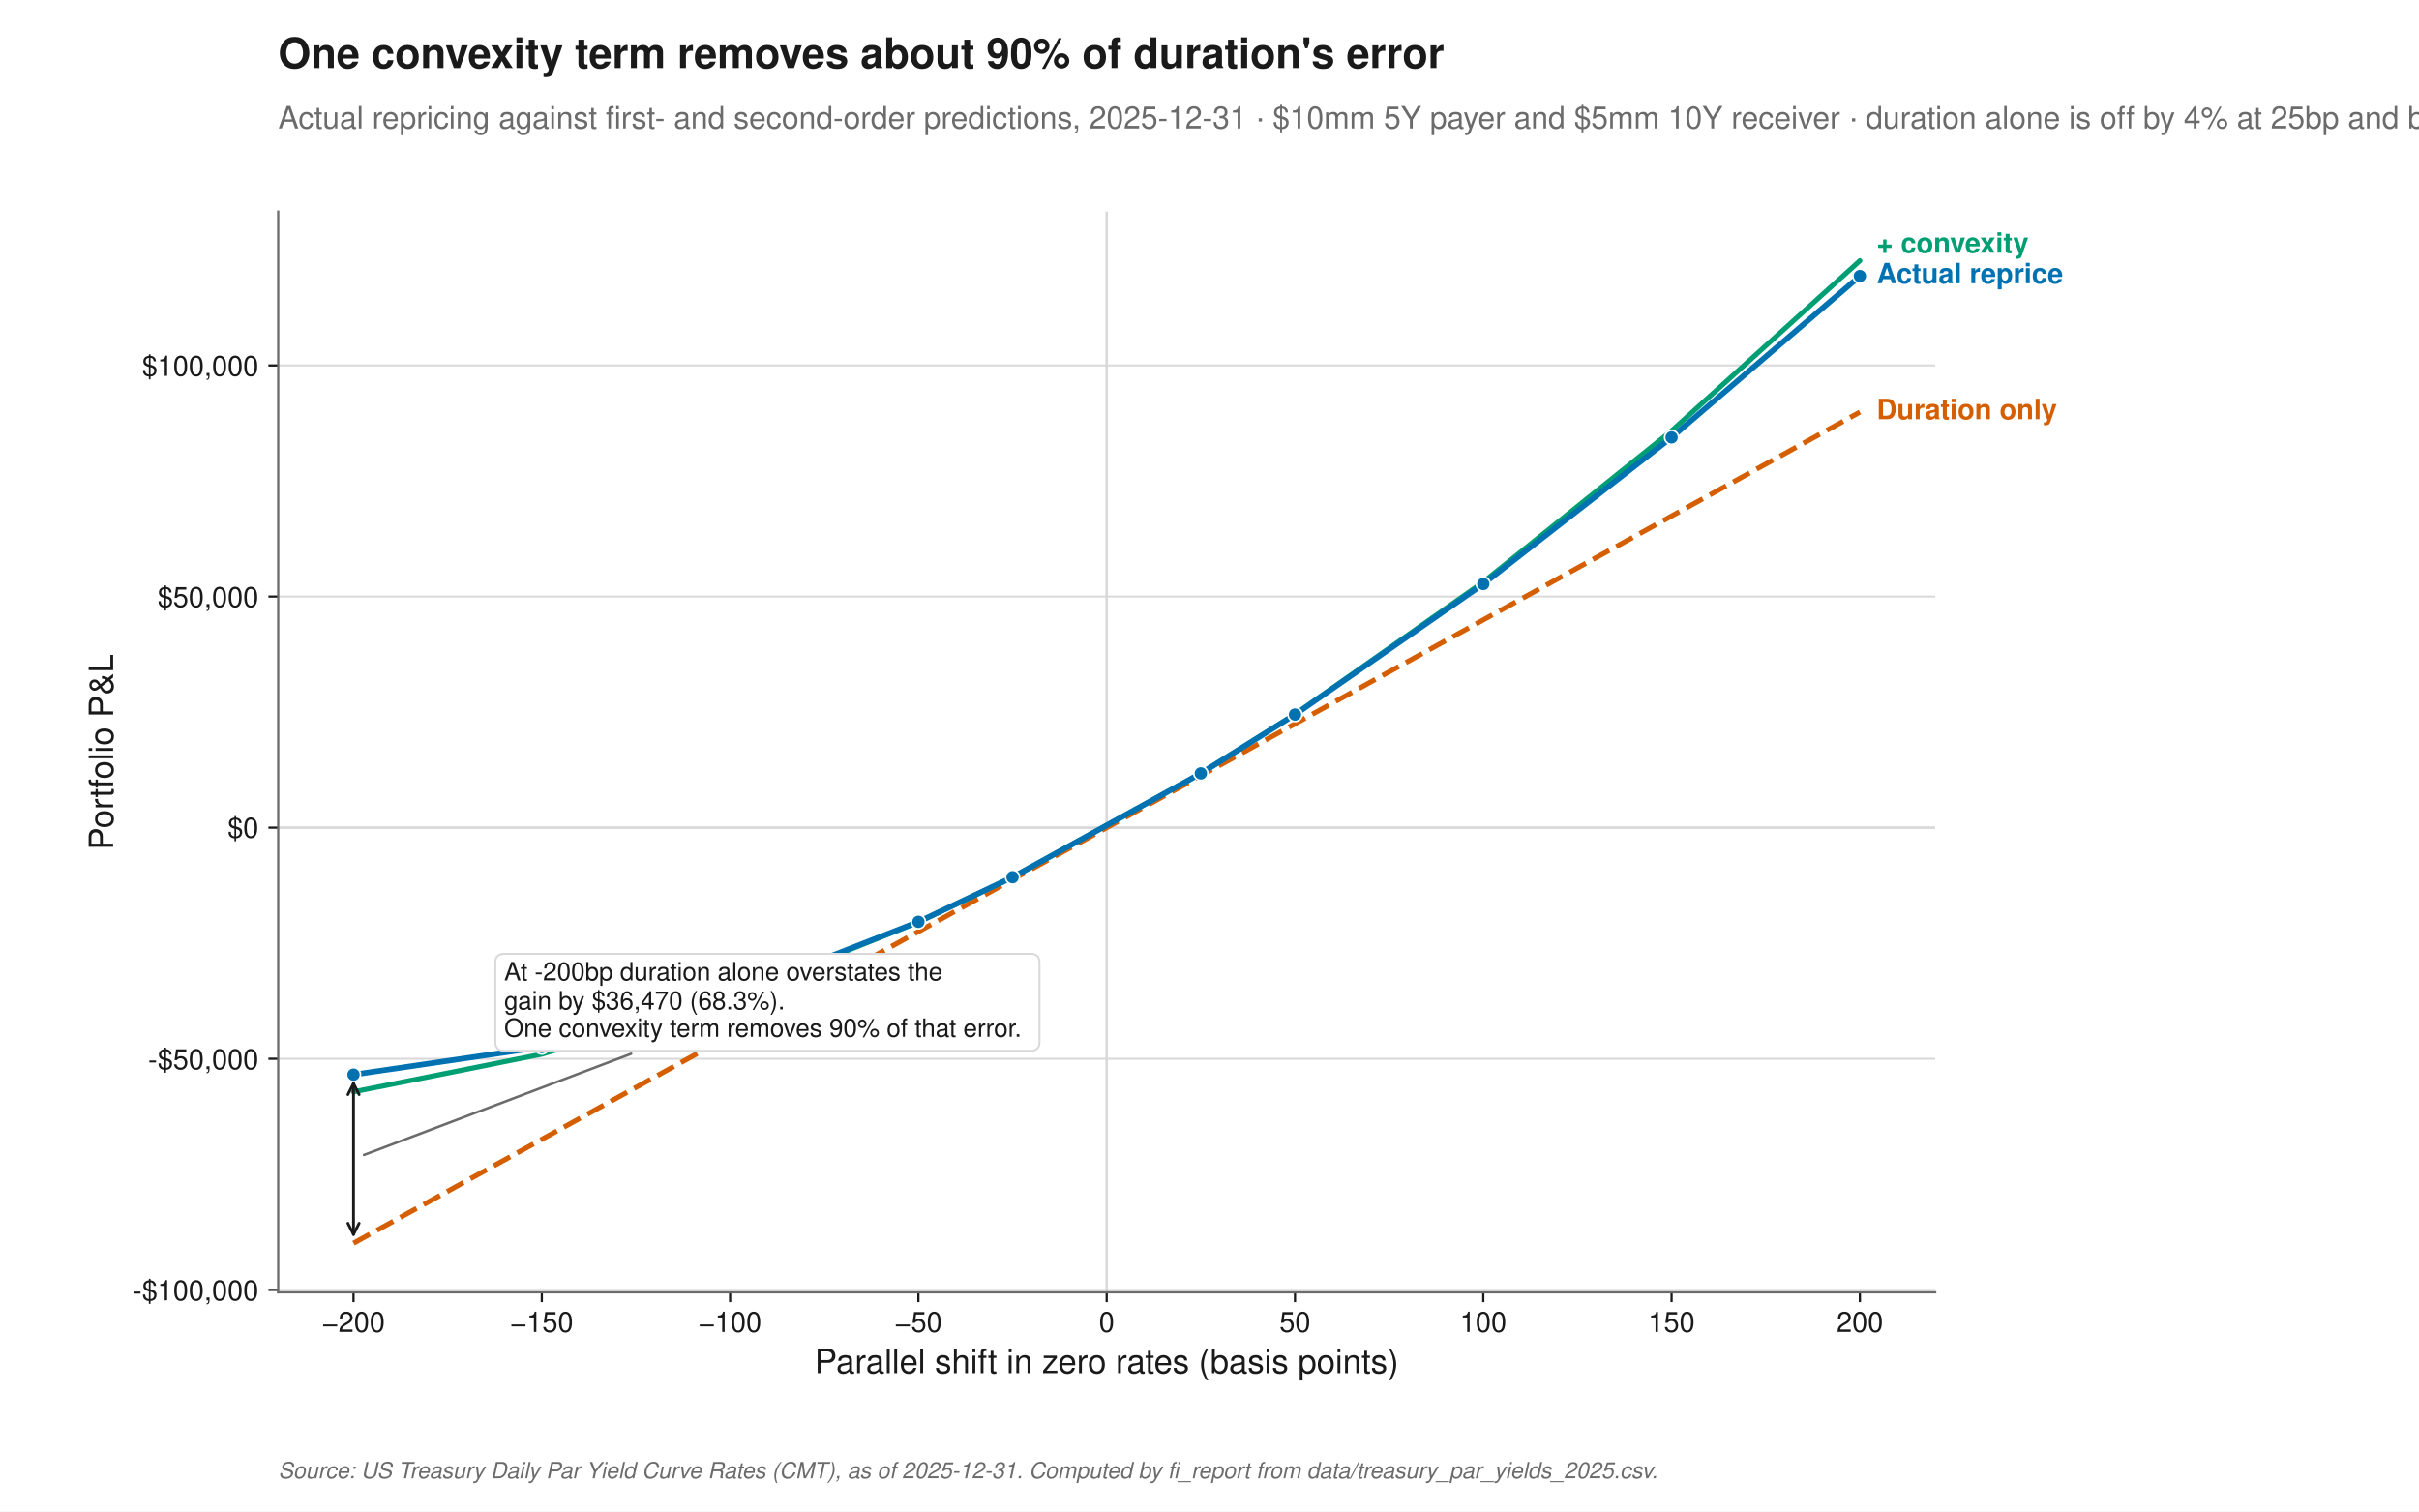
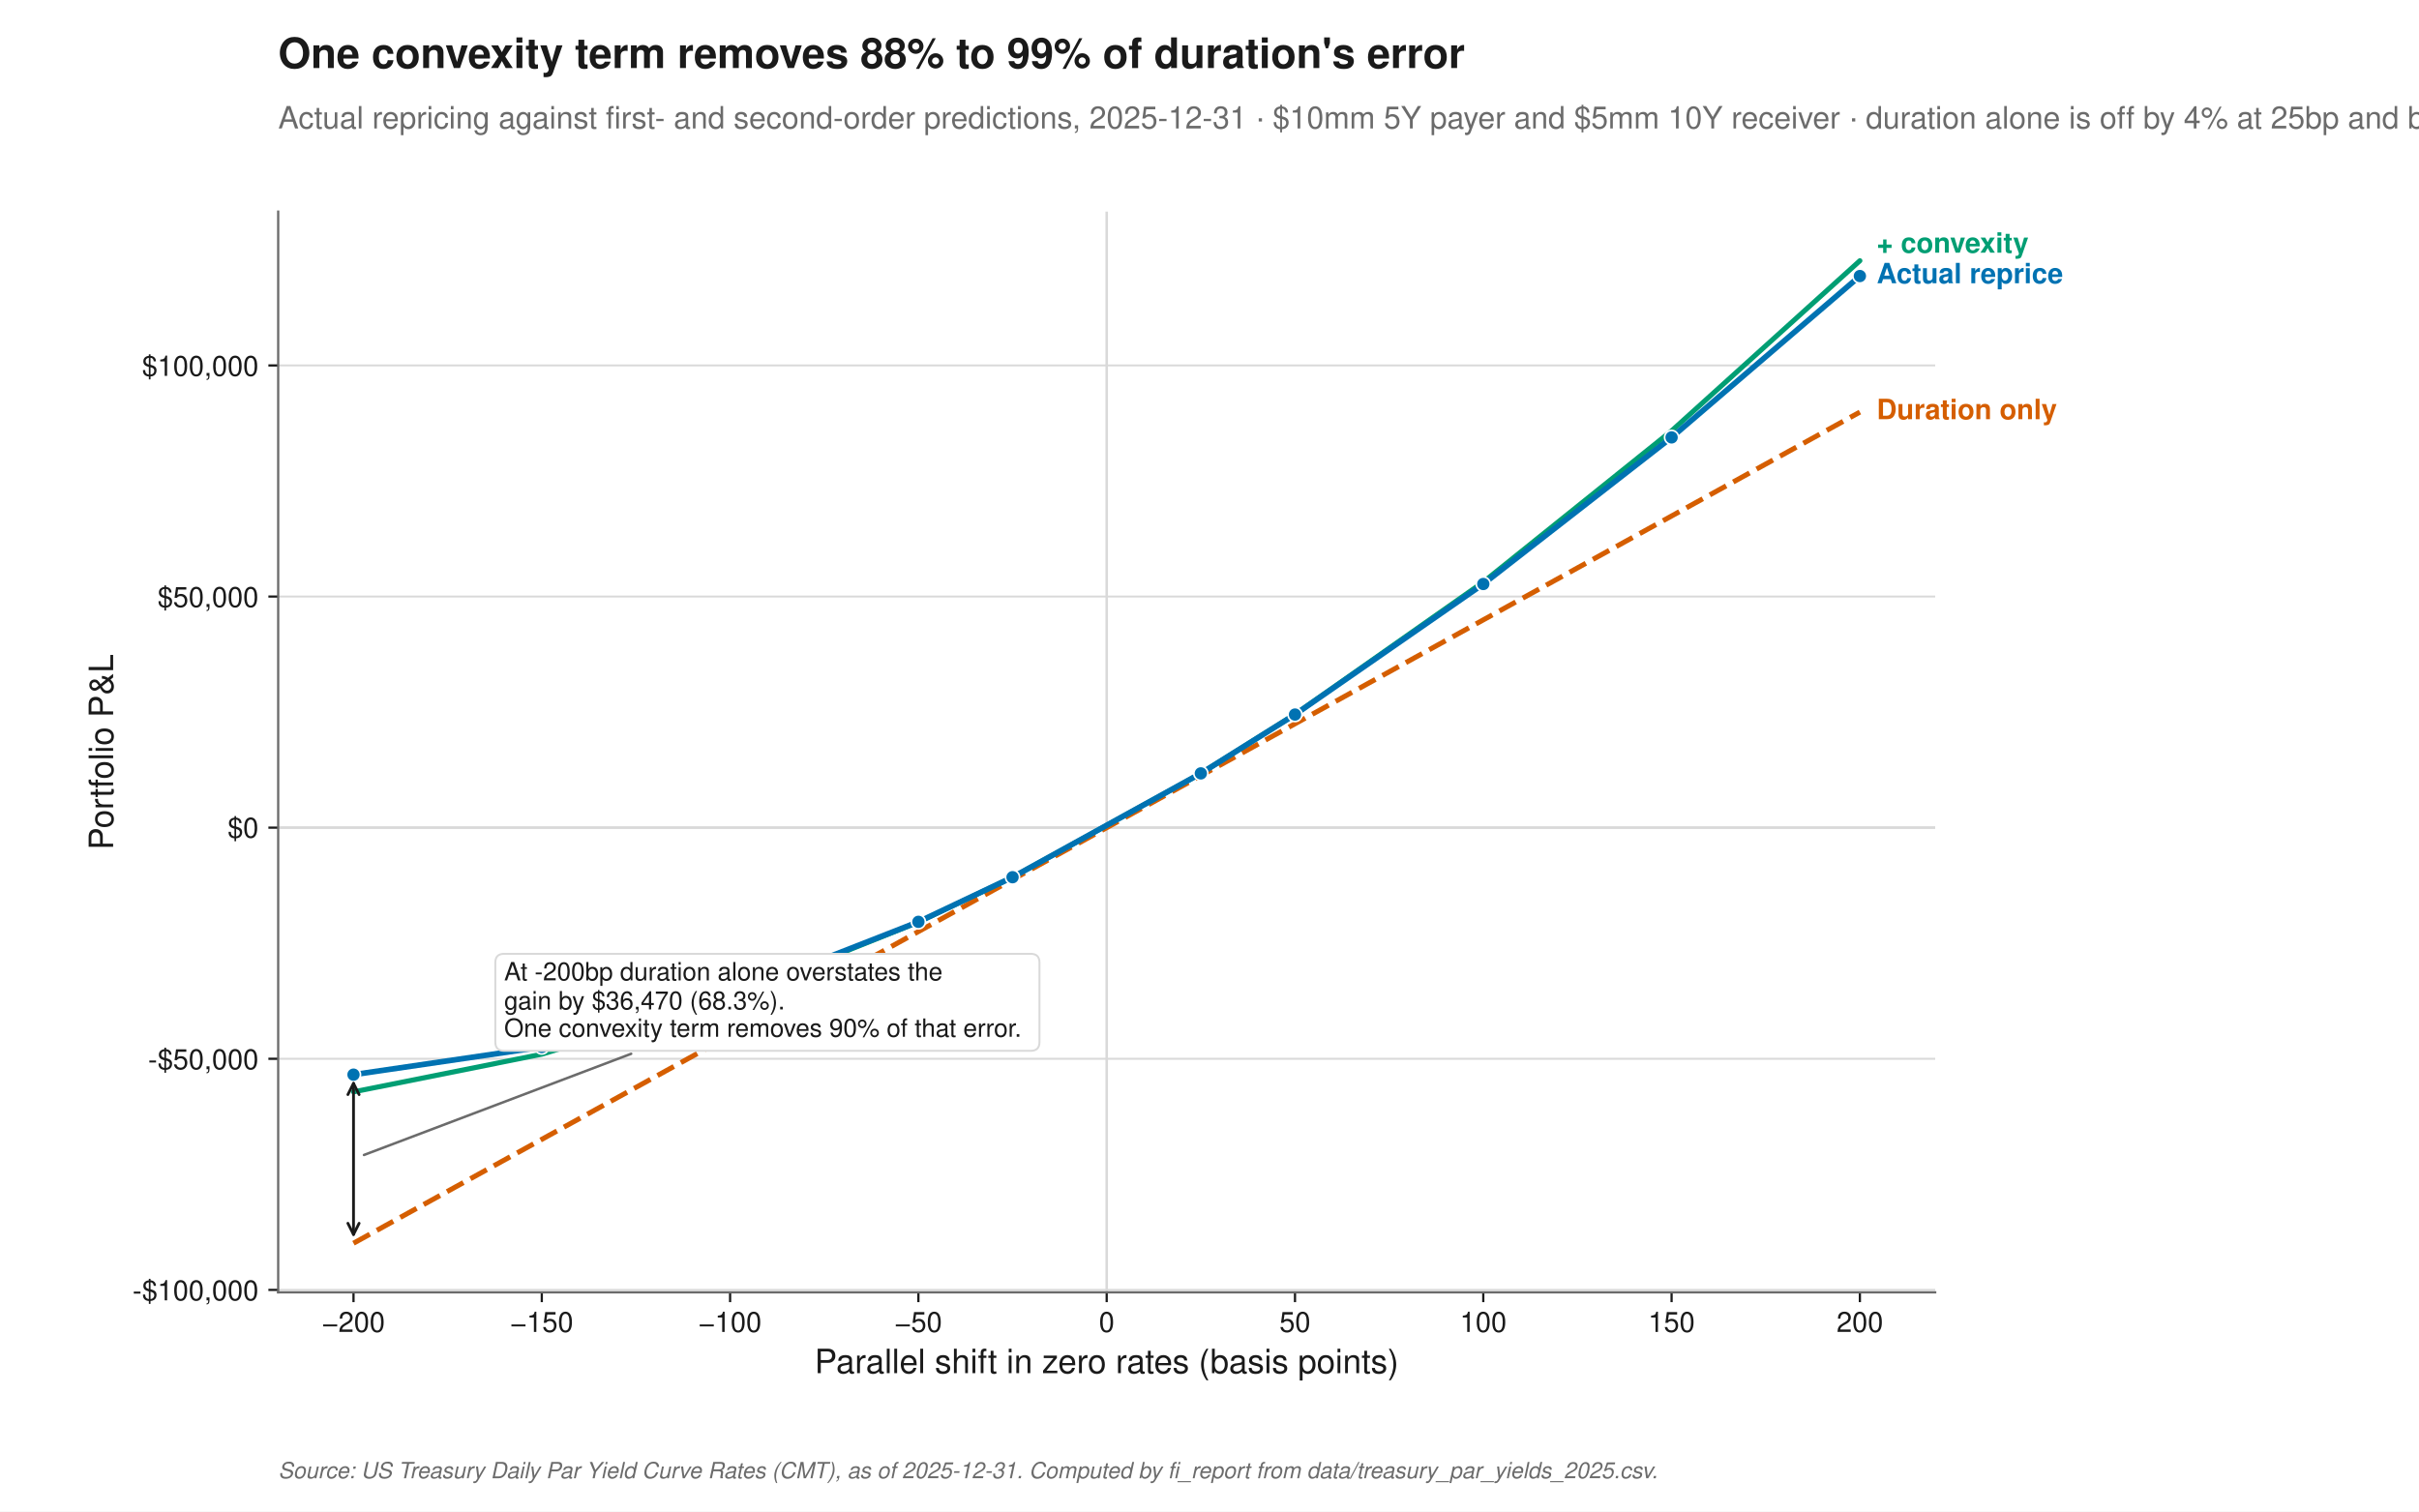
<svg xmlns="http://www.w3.org/2000/svg" xmlns:xlink="http://www.w3.org/1999/xlink" width="864pt" height="540pt" viewBox="0 0 864 540" version="1.1">
  <defs>
    <style type="text/css">*{stroke-linejoin: round; stroke-linecap: butt}</style>
  </defs>
  <g id="figure_1">
    <g id="patch_1">
      <path d="M 0 540  L 864 540  L 864 0  L 0 0  z " style="fill: #ffffff" />
    </g>
    <g id="axes_1">
      <g id="patch_2">
        <path d="M 99.36 461.7  L 691.2 461.7  L 691.2 75.6  L 99.36 75.6  z " style="fill: #ffffff" />
      </g>
      <g id="matplotlib.axis_1">
        <g id="xtick_1">
          <g id="line2d_1">
            <defs>
              <path id="m7914e194e5" d="M 0 0  L 0 3.5  " style="stroke: #1a1a1a; stroke-width: 0.8" />
            </defs>
            <g>
              <use xlink:href="#m7914e194e5" x="126.262" y="461.7" style="fill: #1a1a1a; stroke: #1a1a1a; stroke-width: 0.8" />
            </g>
          </g>
          <g id="text_1">
            <text style="fill: #1a1a1a; font: 10px 'Helvetica Neue', 'Helvetica', 'Arial', 'DejaVu Sans', sans-serif; text-anchor: middle" x="126.262" y="475.841" transform="rotate(-0 126.2618 475.8406)">−200</text>
          </g>
        </g>
        <g id="xtick_2">
          <g id="line2d_2">
            <g>
              <use xlink:href="#m7914e194e5" x="193.516" y="461.7" style="fill: #1a1a1a; stroke: #1a1a1a; stroke-width: 0.8" />
            </g>
          </g>
          <g id="text_2">
            <text style="fill: #1a1a1a; font: 10px 'Helvetica Neue', 'Helvetica', 'Arial', 'DejaVu Sans', sans-serif; text-anchor: middle" x="193.516" y="475.841" transform="rotate(-0 193.5164 475.8406)">−150</text>
          </g>
        </g>
        <g id="xtick_3">
          <g id="line2d_3">
            <g>
              <use xlink:href="#m7914e194e5" x="260.771" y="461.7" style="fill: #1a1a1a; stroke: #1a1a1a; stroke-width: 0.8" />
            </g>
          </g>
          <g id="text_3">
            <text style="fill: #1a1a1a; font: 10px 'Helvetica Neue', 'Helvetica', 'Arial', 'DejaVu Sans', sans-serif; text-anchor: middle" x="260.771" y="475.841" transform="rotate(-0 260.7709 475.8406)">−100</text>
          </g>
        </g>
        <g id="xtick_4">
          <g id="line2d_4">
            <g>
              <use xlink:href="#m7914e194e5" x="328.025" y="461.7" style="fill: #1a1a1a; stroke: #1a1a1a; stroke-width: 0.8" />
            </g>
          </g>
          <g id="text_4">
            <text style="fill: #1a1a1a; font: 10px 'Helvetica Neue', 'Helvetica', 'Arial', 'DejaVu Sans', sans-serif; text-anchor: middle" x="328.025" y="475.841" transform="rotate(-0 328.0255 475.8406)">−50</text>
          </g>
        </g>
        <g id="xtick_5">
          <g id="line2d_5">
            <g>
              <use xlink:href="#m7914e194e5" x="395.28" y="461.7" style="fill: #1a1a1a; stroke: #1a1a1a; stroke-width: 0.8" />
            </g>
          </g>
          <g id="text_5">
            <text style="fill: #1a1a1a; font: 10px 'Helvetica Neue', 'Helvetica', 'Arial', 'DejaVu Sans', sans-serif; text-anchor: middle" x="395.28" y="475.841" transform="rotate(-0 395.28 475.8406)">0</text>
          </g>
        </g>
        <g id="xtick_6">
          <g id="line2d_6">
            <g>
              <use xlink:href="#m7914e194e5" x="462.535" y="461.7" style="fill: #1a1a1a; stroke: #1a1a1a; stroke-width: 0.8" />
            </g>
          </g>
          <g id="text_6">
            <text style="fill: #1a1a1a; font: 10px 'Helvetica Neue', 'Helvetica', 'Arial', 'DejaVu Sans', sans-serif; text-anchor: middle" x="462.535" y="475.841" transform="rotate(-0 462.5345 475.8406)">50</text>
          </g>
        </g>
        <g id="xtick_7">
          <g id="line2d_7">
            <g>
              <use xlink:href="#m7914e194e5" x="529.789" y="461.7" style="fill: #1a1a1a; stroke: #1a1a1a; stroke-width: 0.8" />
            </g>
          </g>
          <g id="text_7">
            <text style="fill: #1a1a1a; font: 10px 'Helvetica Neue', 'Helvetica', 'Arial', 'DejaVu Sans', sans-serif; text-anchor: middle" x="529.789" y="475.841" transform="rotate(-0 529.7891 475.8406)">100</text>
          </g>
        </g>
        <g id="xtick_8">
          <g id="line2d_8">
            <g>
              <use xlink:href="#m7914e194e5" x="597.044" y="461.7" style="fill: #1a1a1a; stroke: #1a1a1a; stroke-width: 0.8" />
            </g>
          </g>
          <g id="text_8">
            <text style="fill: #1a1a1a; font: 10px 'Helvetica Neue', 'Helvetica', 'Arial', 'DejaVu Sans', sans-serif; text-anchor: middle" x="597.044" y="475.841" transform="rotate(-0 597.0436 475.8406)">150</text>
          </g>
        </g>
        <g id="xtick_9">
          <g id="line2d_9">
            <g>
              <use xlink:href="#m7914e194e5" x="664.298" y="461.7" style="fill: #1a1a1a; stroke: #1a1a1a; stroke-width: 0.8" />
            </g>
          </g>
          <g id="text_9">
            <text style="fill: #1a1a1a; font: 10px 'Helvetica Neue', 'Helvetica', 'Arial', 'DejaVu Sans', sans-serif; text-anchor: middle" x="664.298" y="475.841" transform="rotate(-0 664.2982 475.8406)">200</text>
          </g>
        </g>
        <g id="text_10">
          <text style="fill: #1a1a1a; font: 12px 'Helvetica Neue', 'Helvetica', 'Arial', 'DejaVu Sans', sans-serif; text-anchor: middle" x="395.28" y="490.582" transform="rotate(-0 395.28 490.5822)">Parallel shift in zero rates (basis points)</text>
        </g>
      </g>
      <g id="matplotlib.axis_2">
        <g id="ytick_1">
          <g id="line2d_10">
            <path d="M 99.36 460.824  L 691.2 460.824  " clip-path="url(#p4fbabbce85)" style="fill: none; stroke: #d9d9d9; stroke-width: 0.7; stroke-linecap: round" />
          </g>
          <g id="line2d_11">
            <defs>
              <path id="m05072c3e43" d="M 0 0  L -3.5 0  " style="stroke: #1a1a1a; stroke-width: 0.8" />
            </defs>
            <g>
              <use xlink:href="#m05072c3e43" x="99.36" y="460.824" style="fill: #1a1a1a; stroke: #1a1a1a; stroke-width: 0.8" />
            </g>
          </g>
          <g id="text_11">
            <text style="fill: #1a1a1a; font: 10px 'Helvetica Neue', 'Helvetica', 'Arial', 'DejaVu Sans', sans-serif; text-anchor: end" x="92.36" y="464.554" transform="rotate(-0 92.36 464.5541)">-$100,000</text>
          </g>
        </g>
        <g id="ytick_2">
          <g id="line2d_12">
            <path d="M 99.36 378.256  L 691.2 378.256  " clip-path="url(#p4fbabbce85)" style="fill: none; stroke: #d9d9d9; stroke-width: 0.7; stroke-linecap: round" />
          </g>
          <g id="line2d_13">
            <g>
              <use xlink:href="#m05072c3e43" x="99.36" y="378.256" style="fill: #1a1a1a; stroke: #1a1a1a; stroke-width: 0.8" />
            </g>
          </g>
          <g id="text_12">
            <text style="fill: #1a1a1a; font: 10px 'Helvetica Neue', 'Helvetica', 'Arial', 'DejaVu Sans', sans-serif; text-anchor: end" x="92.36" y="381.985" transform="rotate(-0 92.36 381.9855)">-$50,000</text>
          </g>
        </g>
        <g id="ytick_3">
          <g id="line2d_14">
            <path d="M 99.36 295.687  L 691.2 295.687  " clip-path="url(#p4fbabbce85)" style="fill: none; stroke: #d9d9d9; stroke-width: 0.7; stroke-linecap: round" />
          </g>
          <g id="line2d_15">
            <g>
              <use xlink:href="#m05072c3e43" x="99.36" y="295.687" style="fill: #1a1a1a; stroke: #1a1a1a; stroke-width: 0.8" />
            </g>
          </g>
          <g id="text_13">
            <text style="fill: #1a1a1a; font: 10px 'Helvetica Neue', 'Helvetica', 'Arial', 'DejaVu Sans', sans-serif; text-anchor: end" x="92.36" y="299.257" transform="rotate(-0 92.36 299.2575)">$0</text>
          </g>
        </g>
        <g id="ytick_4">
          <g id="line2d_16">
            <path d="M 99.36 213.119  L 691.2 213.119  " clip-path="url(#p4fbabbce85)" style="fill: none; stroke: #d9d9d9; stroke-width: 0.7; stroke-linecap: round" />
          </g>
          <g id="line2d_17">
            <g>
              <use xlink:href="#m05072c3e43" x="99.36" y="213.119" style="fill: #1a1a1a; stroke: #1a1a1a; stroke-width: 0.8" />
            </g>
          </g>
          <g id="text_14">
            <text style="fill: #1a1a1a; font: 10px 'Helvetica Neue', 'Helvetica', 'Arial', 'DejaVu Sans', sans-serif; text-anchor: end" x="92.36" y="216.848" transform="rotate(-0 92.36 216.8482)">$50,000</text>
          </g>
        </g>
        <g id="ytick_5">
          <g id="line2d_18">
            <path d="M 99.36 130.55  L 691.2 130.55  " clip-path="url(#p4fbabbce85)" style="fill: none; stroke: #d9d9d9; stroke-width: 0.7; stroke-linecap: round" />
          </g>
          <g id="line2d_19">
            <g>
              <use xlink:href="#m05072c3e43" x="99.36" y="130.55" style="fill: #1a1a1a; stroke: #1a1a1a; stroke-width: 0.8" />
            </g>
          </g>
          <g id="text_15">
            <text style="fill: #1a1a1a; font: 10px 'Helvetica Neue', 'Helvetica', 'Arial', 'DejaVu Sans', sans-serif; text-anchor: end" x="92.36" y="134.28" transform="rotate(-0 92.36 134.2795)">$100,000</text>
          </g>
        </g>
        <g id="text_16">
          <text style="fill: #1a1a1a; font: 12px 'Helvetica Neue', 'Helvetica', 'Arial', 'DejaVu Sans', sans-serif; text-anchor: middle" x="40.41" y="268.65" transform="rotate(-90 40.40969 268.65)">Portfolio P&amp;L</text>
        </g>
      </g>
      <g id="line2d_20">
        <path d="M 99.36 295.687  L 691.2 295.687  " clip-path="url(#p4fbabbce85)" style="fill: none; stroke: #d9d9d9; stroke-width: 0.9; stroke-linecap: round" />
      </g>
      <g id="line2d_21">
        <path d="M 395.28 461.7  L 395.28 75.6  " clip-path="url(#p4fbabbce85)" style="fill: none; stroke: #d9d9d9; stroke-width: 0.9; stroke-linecap: round" />
      </g>
      <g id="line2d_22">
        <path d="M 126.262 444.15  L 193.516 407.034  L 260.771 369.919  L 328.025 332.803  L 361.653 314.245  L 428.907 277.129  L 462.535 258.571  L 529.789 221.456  L 597.044 184.34  L 664.298 147.224  " clip-path="url(#p4fbabbce85)" style="fill: none; stroke-dasharray: 6.66,2.88; stroke-dashoffset: 0; stroke: #d55e00; stroke-width: 1.8" />
      </g>
      <g id="line2d_23">
        <path d="M 126.262 390.076  L 193.516 376.618  L 260.771 356.4  L 328.025 329.423  L 361.653 313.4  L 428.907 276.284  L 462.535 255.192  L 529.789 207.937  L 597.044 153.923  L 664.298 93.15  " clip-path="url(#p4fbabbce85)" style="fill: none; stroke: #009e73; stroke-width: 1.8; stroke-linecap: round" />
      </g>
      <g id="line2d_24">
        <path d="M 126.262 383.925  L 193.516 374.061  L 260.771 355.654  L 328.025 329.331  L 361.653 313.389  L 428.907 276.296  L 462.535 255.281  L 529.789 208.64  L 597.044 156.263  L 664.298 98.617  " clip-path="url(#p4fbabbce85)" style="fill: none; stroke: #0072b2; stroke-width: 2; stroke-linecap: round" />
        <defs>
          <path id="m09343a0211" d="M 0 2.5  C 0.663 2.5 1.299 2.237 1.768 1.768  C 2.237 1.299 2.5 0.663 2.5 0  C 2.5 -0.663 2.237 -1.299 1.768 -1.768  C 1.299 -2.237 0.663 -2.5 0 -2.5  C -0.663 -2.5 -1.299 -2.237 -1.768 -1.768  C -2.237 -1.299 -2.5 -0.663 -2.5 0  C -2.5 0.663 -2.237 1.299 -1.768 1.768  C -1.299 2.237 -0.663 2.5 0 2.5  z " style="stroke: #ffffff; stroke-width: 0.6" />
        </defs>
        <g clip-path="url(#p4fbabbce85)">
          <use xlink:href="#m09343a0211" x="126.262" y="383.925" style="fill: #0072b2; stroke: #ffffff; stroke-width: 0.6" />
          <use xlink:href="#m09343a0211" x="193.516" y="374.061" style="fill: #0072b2; stroke: #ffffff; stroke-width: 0.6" />
          <use xlink:href="#m09343a0211" x="260.771" y="355.654" style="fill: #0072b2; stroke: #ffffff; stroke-width: 0.6" />
          <use xlink:href="#m09343a0211" x="328.025" y="329.331" style="fill: #0072b2; stroke: #ffffff; stroke-width: 0.6" />
          <use xlink:href="#m09343a0211" x="361.653" y="313.389" style="fill: #0072b2; stroke: #ffffff; stroke-width: 0.6" />
          <use xlink:href="#m09343a0211" x="428.907" y="276.296" style="fill: #0072b2; stroke: #ffffff; stroke-width: 0.6" />
          <use xlink:href="#m09343a0211" x="462.535" y="255.281" style="fill: #0072b2; stroke: #ffffff; stroke-width: 0.6" />
          <use xlink:href="#m09343a0211" x="529.789" y="208.64" style="fill: #0072b2; stroke: #ffffff; stroke-width: 0.6" />
          <use xlink:href="#m09343a0211" x="597.044" y="156.263" style="fill: #0072b2; stroke: #ffffff; stroke-width: 0.6" />
          <use xlink:href="#m09343a0211" x="664.298" y="98.617" style="fill: #0072b2; stroke: #ffffff; stroke-width: 0.6" />
        </g>
      </g>
      <g id="patch_3">
        <path d="M 99.36 461.7  L 99.36 75.6  " style="fill: none; stroke: #6b6b6b; stroke-width: 0.8; stroke-linejoin: miter; stroke-linecap: square" />
      </g>
      <g id="patch_4">
        <path d="M 99.36 461.7  L 691.2 461.7  " style="fill: none; stroke: #6b6b6b; stroke-width: 0.8; stroke-linejoin: miter; stroke-linecap: square" />
      </g>
      <g id="text_17">
        <text style="fill: #d55e00; font: 600 10px 'Helvetica Neue', 'Helvetica', 'Arial', 'DejaVu Sans', sans-serif; text-anchor: start" x="670.298" y="149.759" transform="rotate(-0 670.2982 149.7594)">Duration only</text>
      </g>
      <g id="text_18">
        <text style="fill: #0072b2; font: 600 10px 'Helvetica Neue', 'Helvetica', 'Arial', 'DejaVu Sans', sans-serif; text-anchor: start" x="670.298" y="101.202" transform="rotate(-0 670.2982 101.2017)">Actual reprice</text>
      </g>
      <g id="text_19">
        <text style="fill: #009e73; font: 600 10px 'Helvetica Neue', 'Helvetica', 'Arial', 'DejaVu Sans', sans-serif; text-anchor: start" x="670.298" y="90.278" transform="rotate(-0 670.2982 90.27755)">+ convexity</text>
      </g>
      <g id="patch_5">
        <path d="M 126.262 441.029  Q 126.262 414.036 126.262 387.043  " style="fill: none; stroke: #1a1a1a; stroke-linecap: round" />
        <path d="M 128.262 437.029  L 126.262 441.029  L 124.262 437.029  " style="fill: none; stroke: #1a1a1a; stroke-linecap: round" />
        <path d="M 124.262 391.043  L 126.262 387.043  L 128.262 391.043  " style="fill: none; stroke: #1a1a1a; stroke-linecap: round" />
      </g>
      <g id="patch_6">
        <path d="M 225.433 376.473  Q 177.716 394.547 130 412.622  " style="fill: none; stroke: #6b6b6b; stroke-width: 0.9; stroke-linecap: round" />
      </g>
      <g id="text_20">
        <g id="patch_7">
          <path d="M 180.065 375.415  L 368.122 375.415  Q 371.272 375.415 371.272 372.265  L 371.272 343.908  Q 371.272 340.758 368.122 340.758  L 180.065 340.758  Q 176.915 340.758 176.915 343.908  L 176.915 372.265  Q 176.915 375.415 180.065 375.415  z " style="fill: #ffffff; stroke: #d9d9d9; stroke-width: 0.7; stroke-linejoin: miter" />
        </g>
        <text style="fill: #1a1a1a; font: 9px 'Helvetica Neue', 'Helvetica', 'Arial', 'DejaVu Sans', sans-serif" transform="translate(180.0655 350.2447)">At -200bp duration alone overstates the</text>
        <text style="fill: #1a1a1a; font: 9px 'Helvetica Neue', 'Helvetica', 'Arial', 'DejaVu Sans', sans-serif" transform="translate(180.0655 360.6259)">gain by $36,470 (68.3%).</text>
        <text style="fill: #1a1a1a; font: 9px 'Helvetica Neue', 'Helvetica', 'Arial', 'DejaVu Sans', sans-serif" transform="translate(180.0655 370.4016)">One convexity term removes 90% of that error.</text>
      </g>
    </g>
    <g id="text_21">
-       <text style="fill: #1a1a1a; font: 600 15px 'Helvetica Neue', 'Helvetica', 'Arial', 'DejaVu Sans', sans-serif; text-anchor: start" x="99.36" y="24.3" transform="rotate(-0 99.36 24.3)">One convexity term removes about 90% of duration's error</text>
+       <text style="fill: #1a1a1a; font: 600 15px 'Helvetica Neue', 'Helvetica', 'Arial', 'DejaVu Sans', sans-serif; text-anchor: start" x="99.36" y="24.3" transform="rotate(-0 99.36 24.3)">One convexity term removes 88% to 99% of duration's error</text>
    </g>
    <g id="text_22">
      <text style="fill: #6b6b6b; font: 11px 'Helvetica Neue', 'Helvetica', 'Arial', 'DejaVu Sans', sans-serif; text-anchor: start" x="99.36" y="45.9" transform="rotate(-0 99.36 45.9)">Actual repricing against first- and second-order predictions, 2025-12-31 · $10mm 5Y payer and $5mm 10Y receiver · duration alone is off by 4% at 25bp and by 68% at -200bp</text>
    </g>
    <g id="text_23">
      <text style="fill: #6b6b6b; font: italic 8px 'Helvetica Neue', 'Helvetica', 'Arial', 'DejaVu Sans', sans-serif; text-anchor: start" x="99.36" y="528.12" transform="rotate(-0 99.36 528.12)">Source: US Treasury Daily Par Yield Curve Rates (CMT), as of 2025-12-31. Computed by fi_report from data/treasury_par_yields_2025.csv.</text>
    </g>
  </g>
  <defs>
    <clipPath id="p4fbabbce85">
      <rect x="99.36" y="75.6" width="591.84" height="386.1" />
    </clipPath>
  </defs>
</svg>
